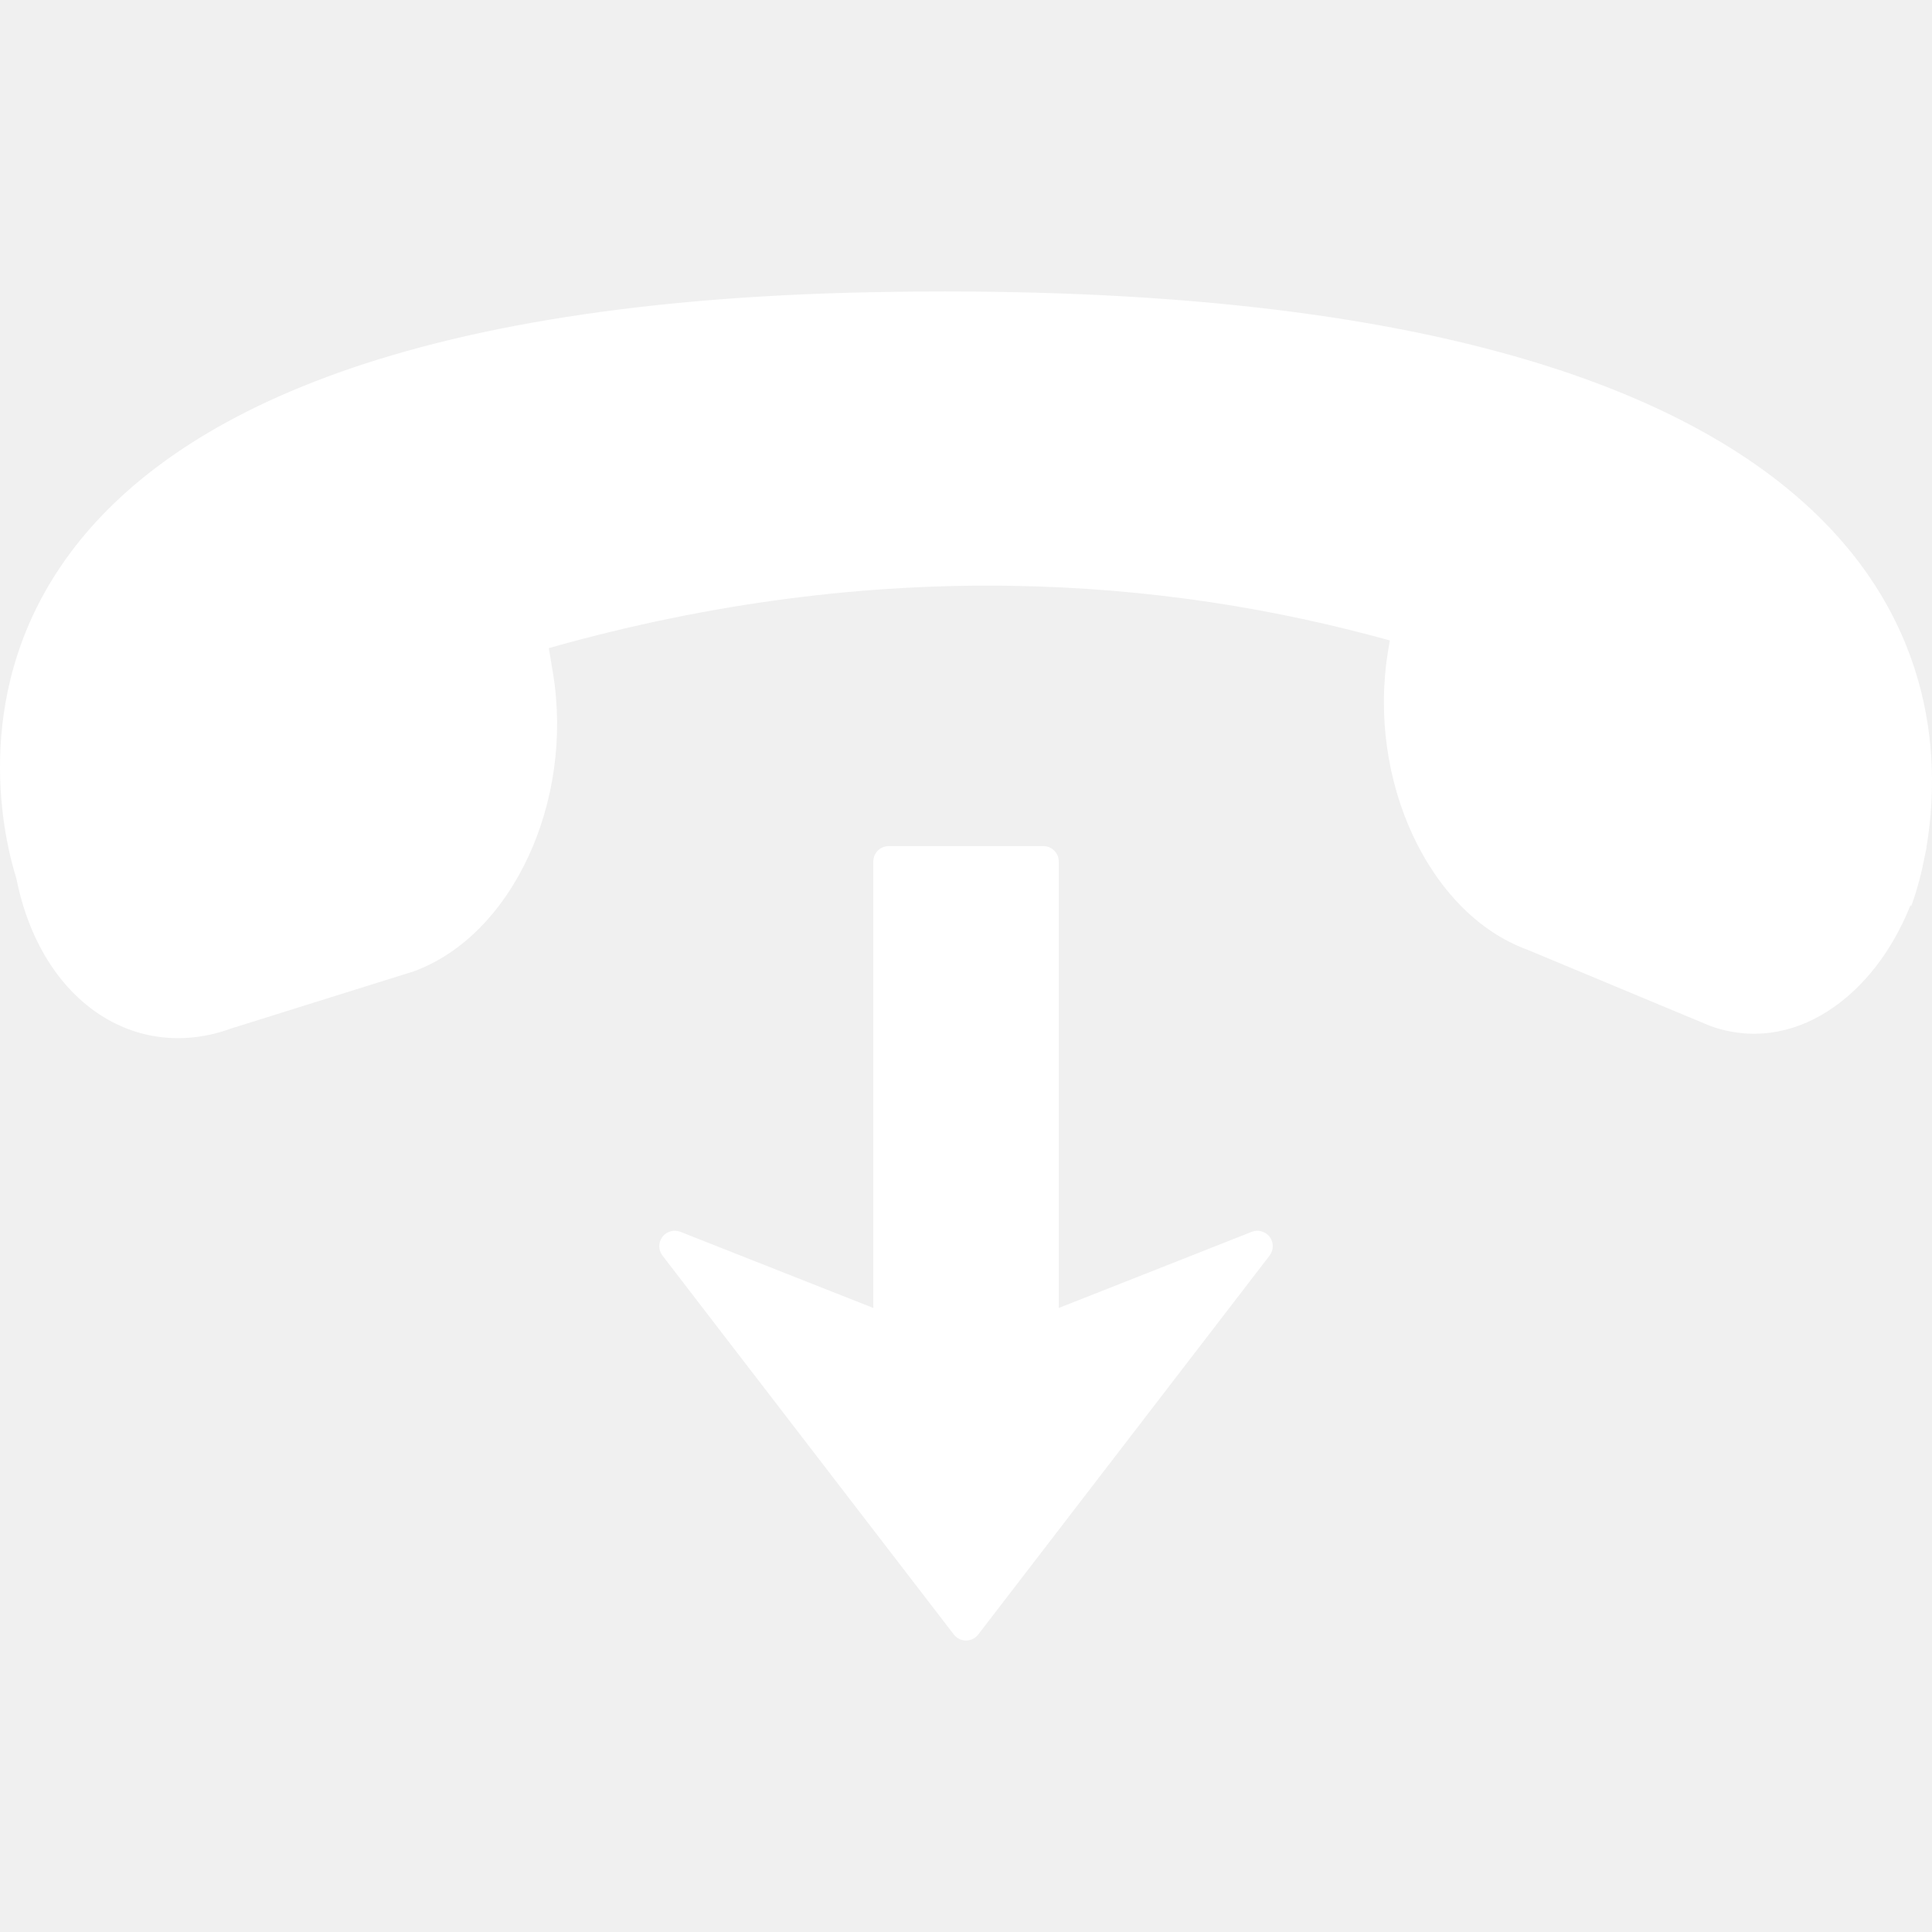
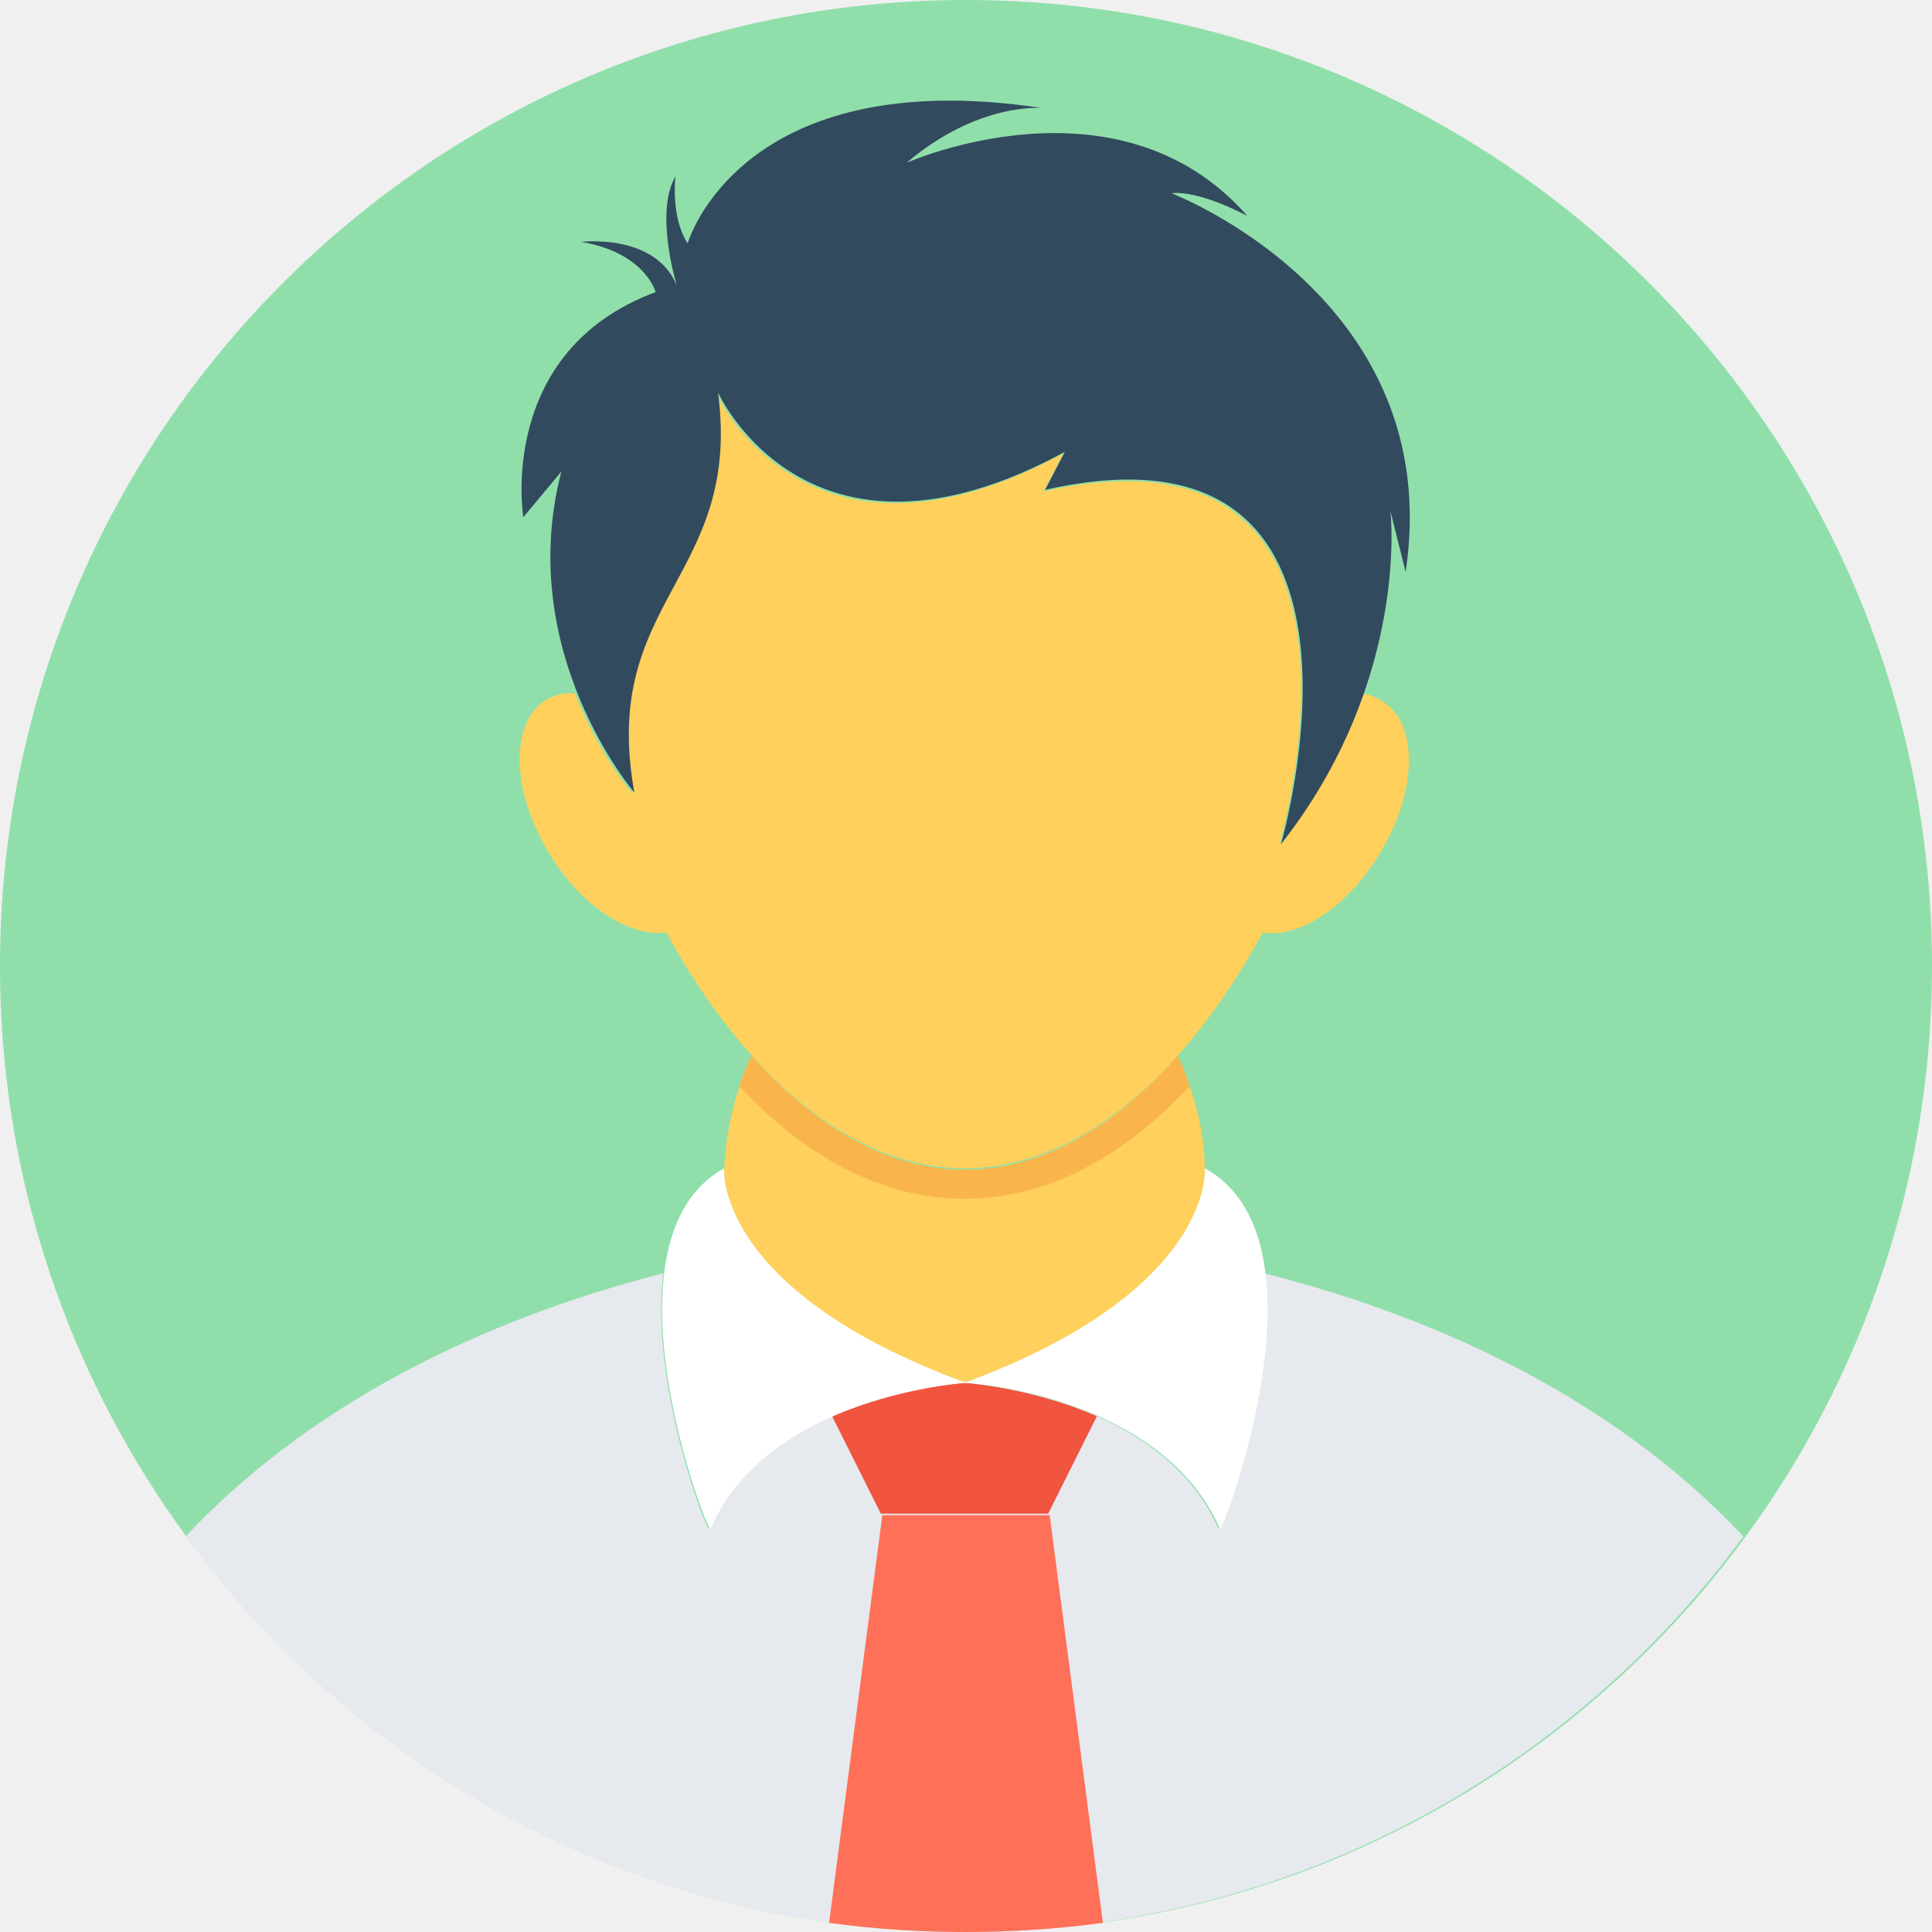
- <svg xmlns="http://www.w3.org/2000/svg" style="enable-background:new 0 0 512 512" width="512" height="512" x="0" y="0" version="1.1" viewBox="0 0 435.933 435.933" xml:space="preserve">
+ <svg xmlns="http://www.w3.org/2000/svg" id="Layer_1" x="0" y="0" version="1.1" viewBox="0 0 508 508" xml:space="preserve" style="enable-background:new 0 0 508 508">
+   <circle style="fill:#90dfaa" cx="254" cy="254" r="254" />
  <g>
-     <g>
-       <path fill="#fff" d="M286.482,279.088c0.944,1.249,0.939,2.973-0.023,4.225l-65.723,85.483c-0.658,0.867-1.682,1.368-2.762,1.368 c-1.081,0-2.102-0.501-2.764-1.368l-65.727-85.483c-0.476-0.621-0.722-1.368-0.722-2.12c0-0.741,0.236-1.485,0.705-2.104 c0.941-1.253,2.607-1.724,4.069-1.137l43.516,17.176V194.393c0-1.926,1.556-3.48,3.486-3.48h34.877c1.92,0,3.485,1.554,3.485,3.48 v100.74l43.516-17.177C283.873,277.37,285.54,277.841,286.482,279.088z M196.93,65.927C-28.392,70.252-1.475,181.812,3.69,198.193 c5.532,27.833,26.852,41.76,48.488,33.864l41.166-12.881c22.179-8.096,36.25-38.272,31.408-67.418l-0.917-5.518 c74.849-21.183,139.407-15.746,189.768-1.727l-0.396,2.353c-4.819,29.149,9.231,59.333,31.423,67.423l41.164,17.16 c18.604,6.791,36.965-6.287,45.271-27.171c0.107,0.09,0.173,0.15,0.173,0.15s1.139-2.812,2.288-7.625 c0.093-0.375,0.163-0.786,0.262-1.155c0.191-0.881,0.383-1.792,0.575-2.785c0.115-0.561,0.246-1.092,0.353-1.658l-0.041-0.035 C440.692,155.657,434.471,61.393,196.93,65.927z" data-original="#000000" />
-     </g>
+     <path style="fill:#e6e9ee" d="M255.2,363.2c-0.4,0-0.8,0.4-1.6,0.4c-0.4,0-0.8-0.4-1.6-0.4H255.2z" />
+     <path style="fill:#e6e9ee" d="M458.4,404c-46,62.8-120.8,104-204.8,104S95.2,467.2,48.8,404c36-38.4,84.8-58.8,125.6-69.2 c-3.6,29.2,11.6,68.4,12,67.2c15.2-35.2,66.8-38.4,66.8-38.4s51.6,2.8,67.2,38.4c0.4,0.8,15.6-38,12-67.2 C373.6,345.2,422.4,365.6,458.4,404z" />
  </g>
+   <path style="fill:#ffd05b" d="M316.8,308L316.8,308c0,5.2-3.2,32.8-61.6,55.2H252c-58.4-22.4-61.6-50-61.6-55.2l0,0 c0.4-10.4,2.8-20.8,7.2-30.4c16,18,35.2,30,56,30c20.4,0,40-11.6,56-30C314,287.2,316.8,297.6,316.8,308z" />
+   <path style="fill:#f1543f" d="M288.4,372.4L275.6,398h-44l-12.8-25.6c17.6-7.6,34.8-8.8,34.8-8.8S271.2,364.8,288.4,372.4z" />
+   <path style="fill:#ff7058" d="M218,505.6c11.6,1.6,23.6,2.4,36,2.4c12,0,24-0.8,36-2.4l-14-107.2h-44L218,505.6z" />
+   <g>
+     <path style="fill:#fff" d="M316.8,307.2c0,0,2.8,32-63.2,56.4c0,0,51.6,2.8,67.2,38.4C321.2,403.6,351.2,326,316.8,307.2z" />
+     <path style="fill:#fff" d="M190.4,307.2c-34,18.8-4.4,96-3.6,94.8c15.2-35.2,67.2-38.4,67.2-38.4 C187.6,339.2,190.4,307.2,190.4,307.2z" />
+   </g>
+   <path style="fill:#f9b54c" d="M312.8,285.6c-16.8,18-36.8,29.6-59.2,29.6s-42.4-11.6-59.2-29.6c0.8-2.8,2-5.6,3.2-8 c16,18,35.2,30,56,30s40-11.6,56-30C310.8,280,312,282.8,312.8,285.6z" />
+   <path style="fill:#ffd05b" d="M362.8,224.4c-8.4,14-21.2,22.4-30.8,20.8c-19.2,35.6-47.2,62-78.4,62s-59.2-26.8-78.4-62 c-9.6,1.2-22.4-6.8-30.8-20.8c-10-16.4-10.4-34.4-0.8-40.4c2.4-1.2,4.8-2,7.6-1.6c6.4,16.4,15.2,26.4,15.2,26.4 c-9.2-50.8,28.4-56.4,22-105.2c0,0,23.6,52.4,91.2,15.6l-5.2,10c94.4-21.2,62.8,90,62,92.8c10.8-13.6,17.6-27.2,21.6-39.6 c1.6,0,3.6,0.8,4.8,1.6C373.2,189.6,372.8,208,362.8,224.4z" />
+   <path style="fill:#324a5e" d="M308,50.8c7.6-0.8,20,6,20,6c-34-38.8-89.6-14-89.6-14c18.8-16,35.6-14.4,35.6-14.4 c-79.6-12-93.2,35.6-93.2,35.6c-3.6-5.6-3.6-13.6-3.2-17.6C172,56,178,75.2,178,75.2c-5.6-14-25.2-11.6-25.2-11.6 c16.8,2.8,19.6,13.2,19.6,13.2c-42,15.6-34.8,59.2-34.8,59.2l10-12c-12.4,47.6,19.2,84.4,19.2,84.4c-9.2-50.8,28.4-56.4,22-105.2 c0,0,23.6,52.4,91.2,15.6l-5.2,10c95.6-21.6,62,93.2,62,93.2c34-43.2,28.8-87.6,28.8-87.6l4,16C380.4,78.4,308,50.8,308,50.8z" />
</svg>
